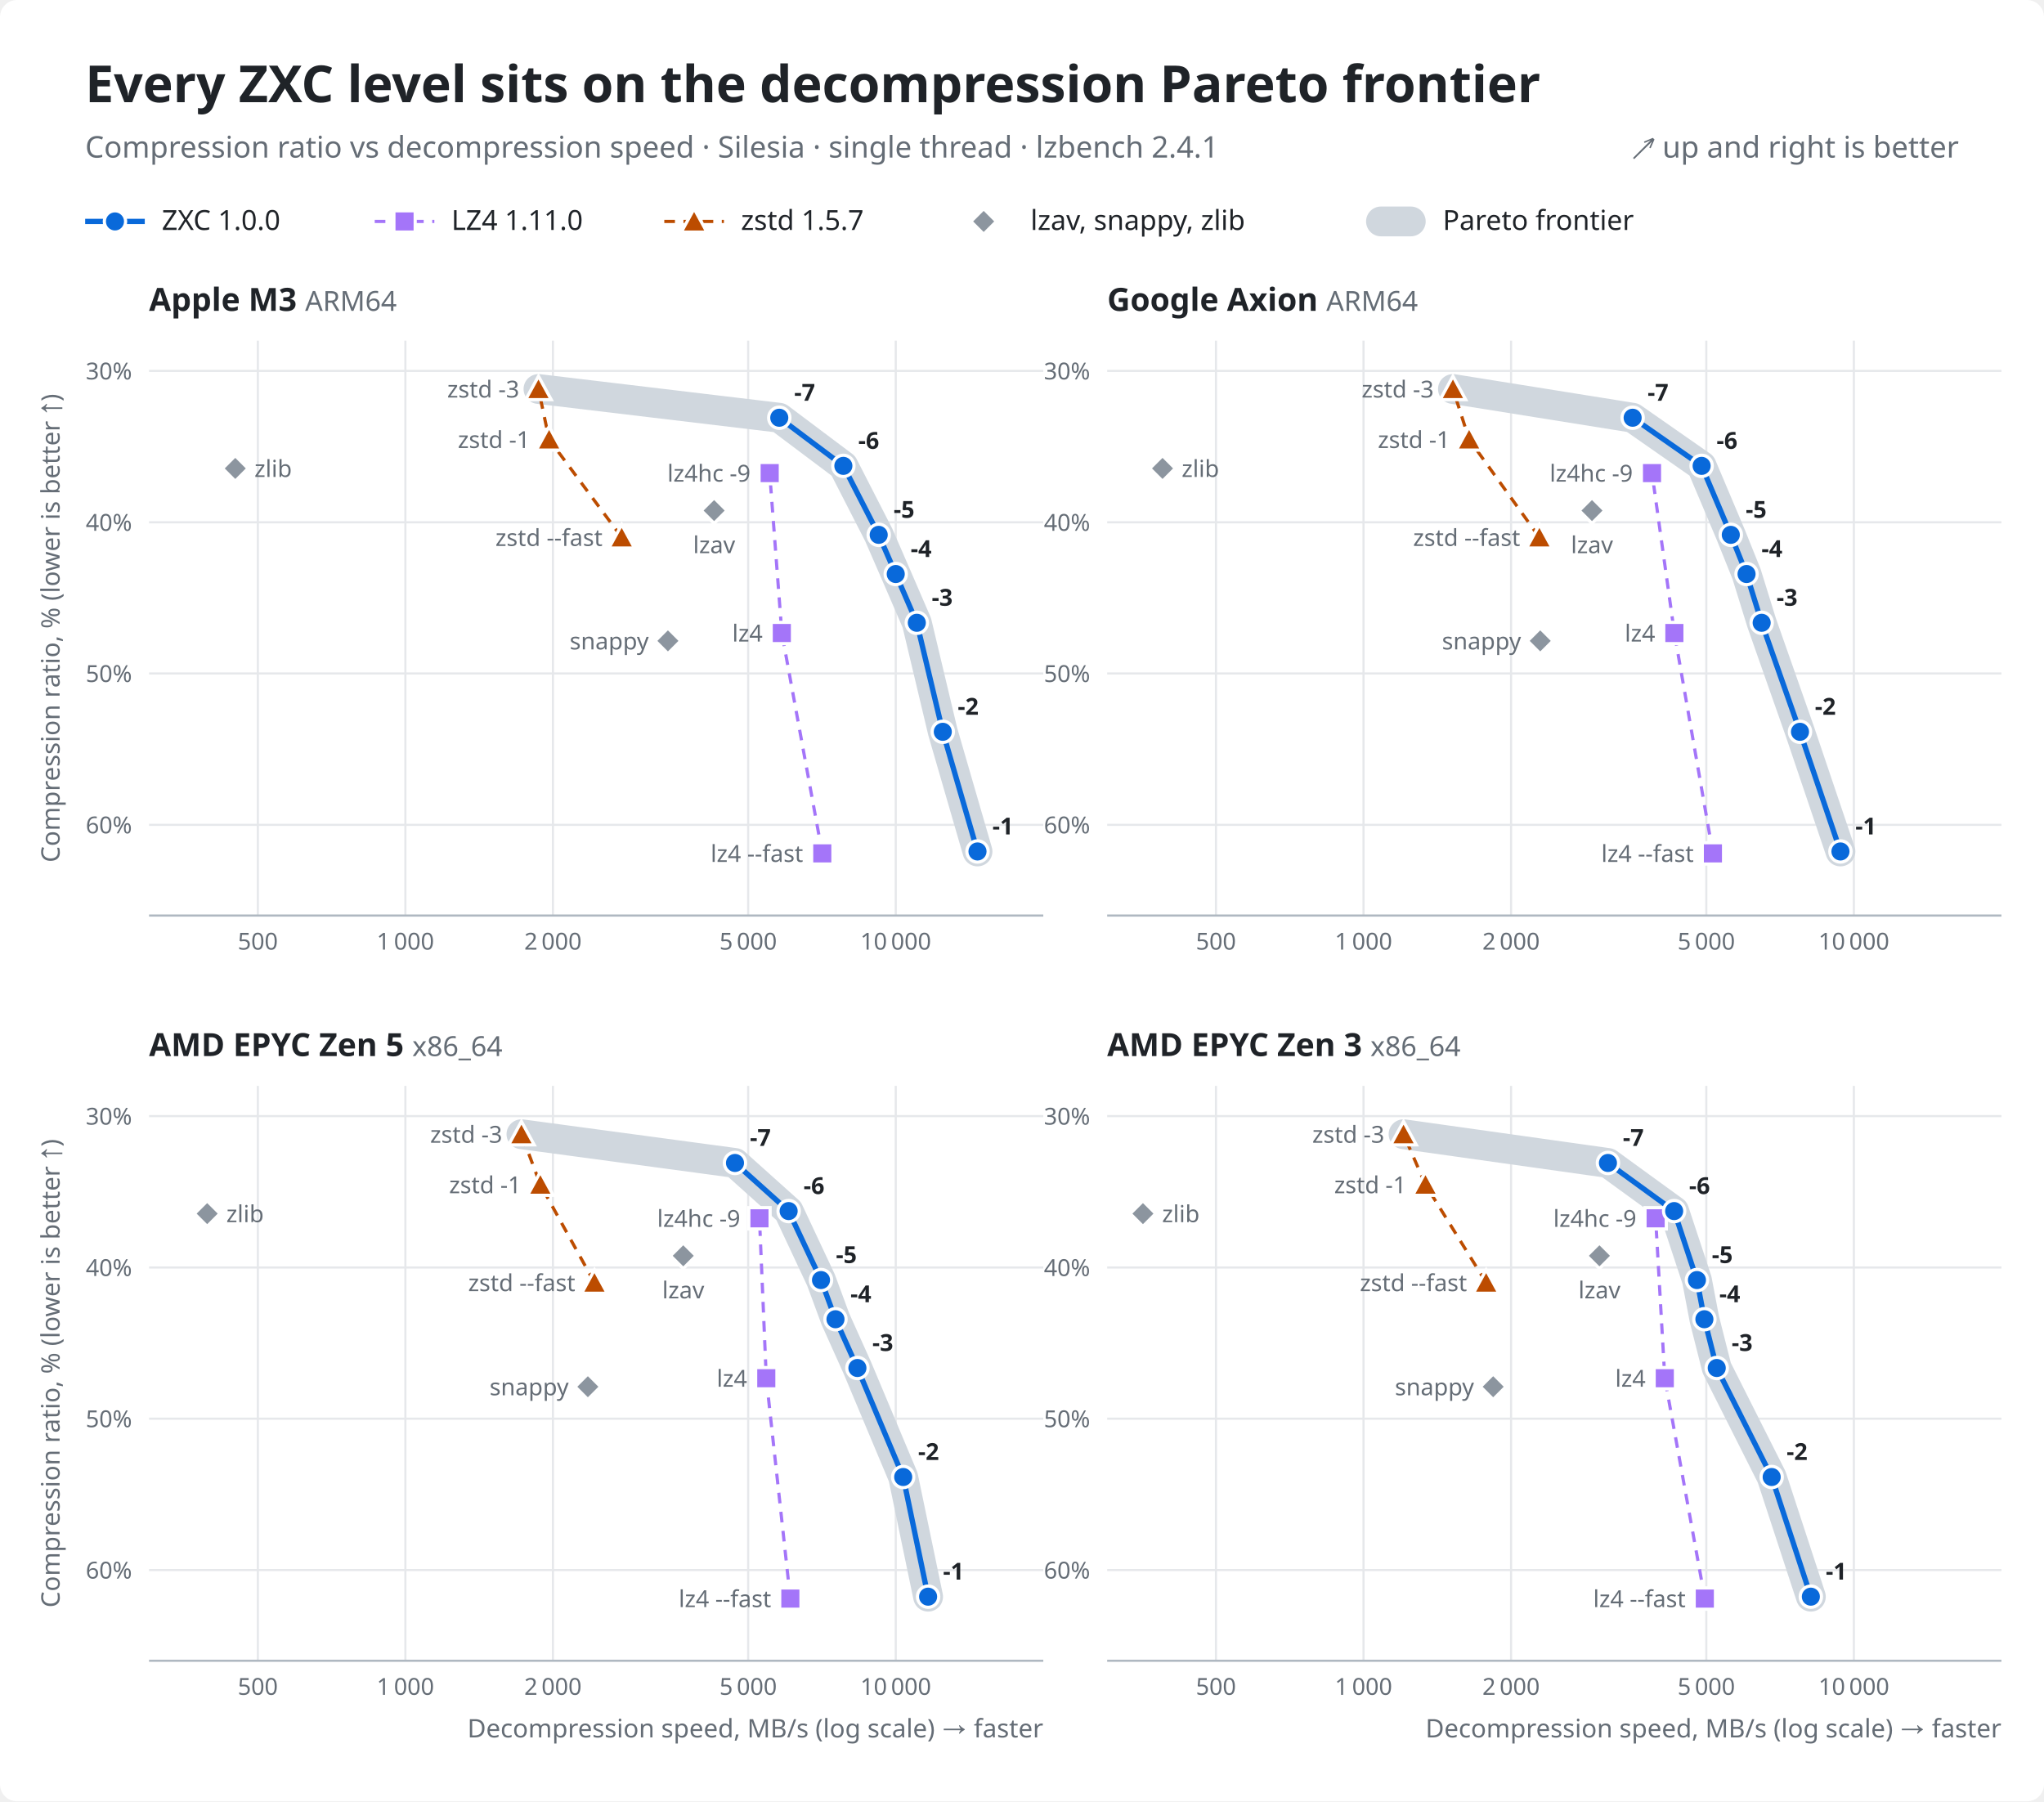
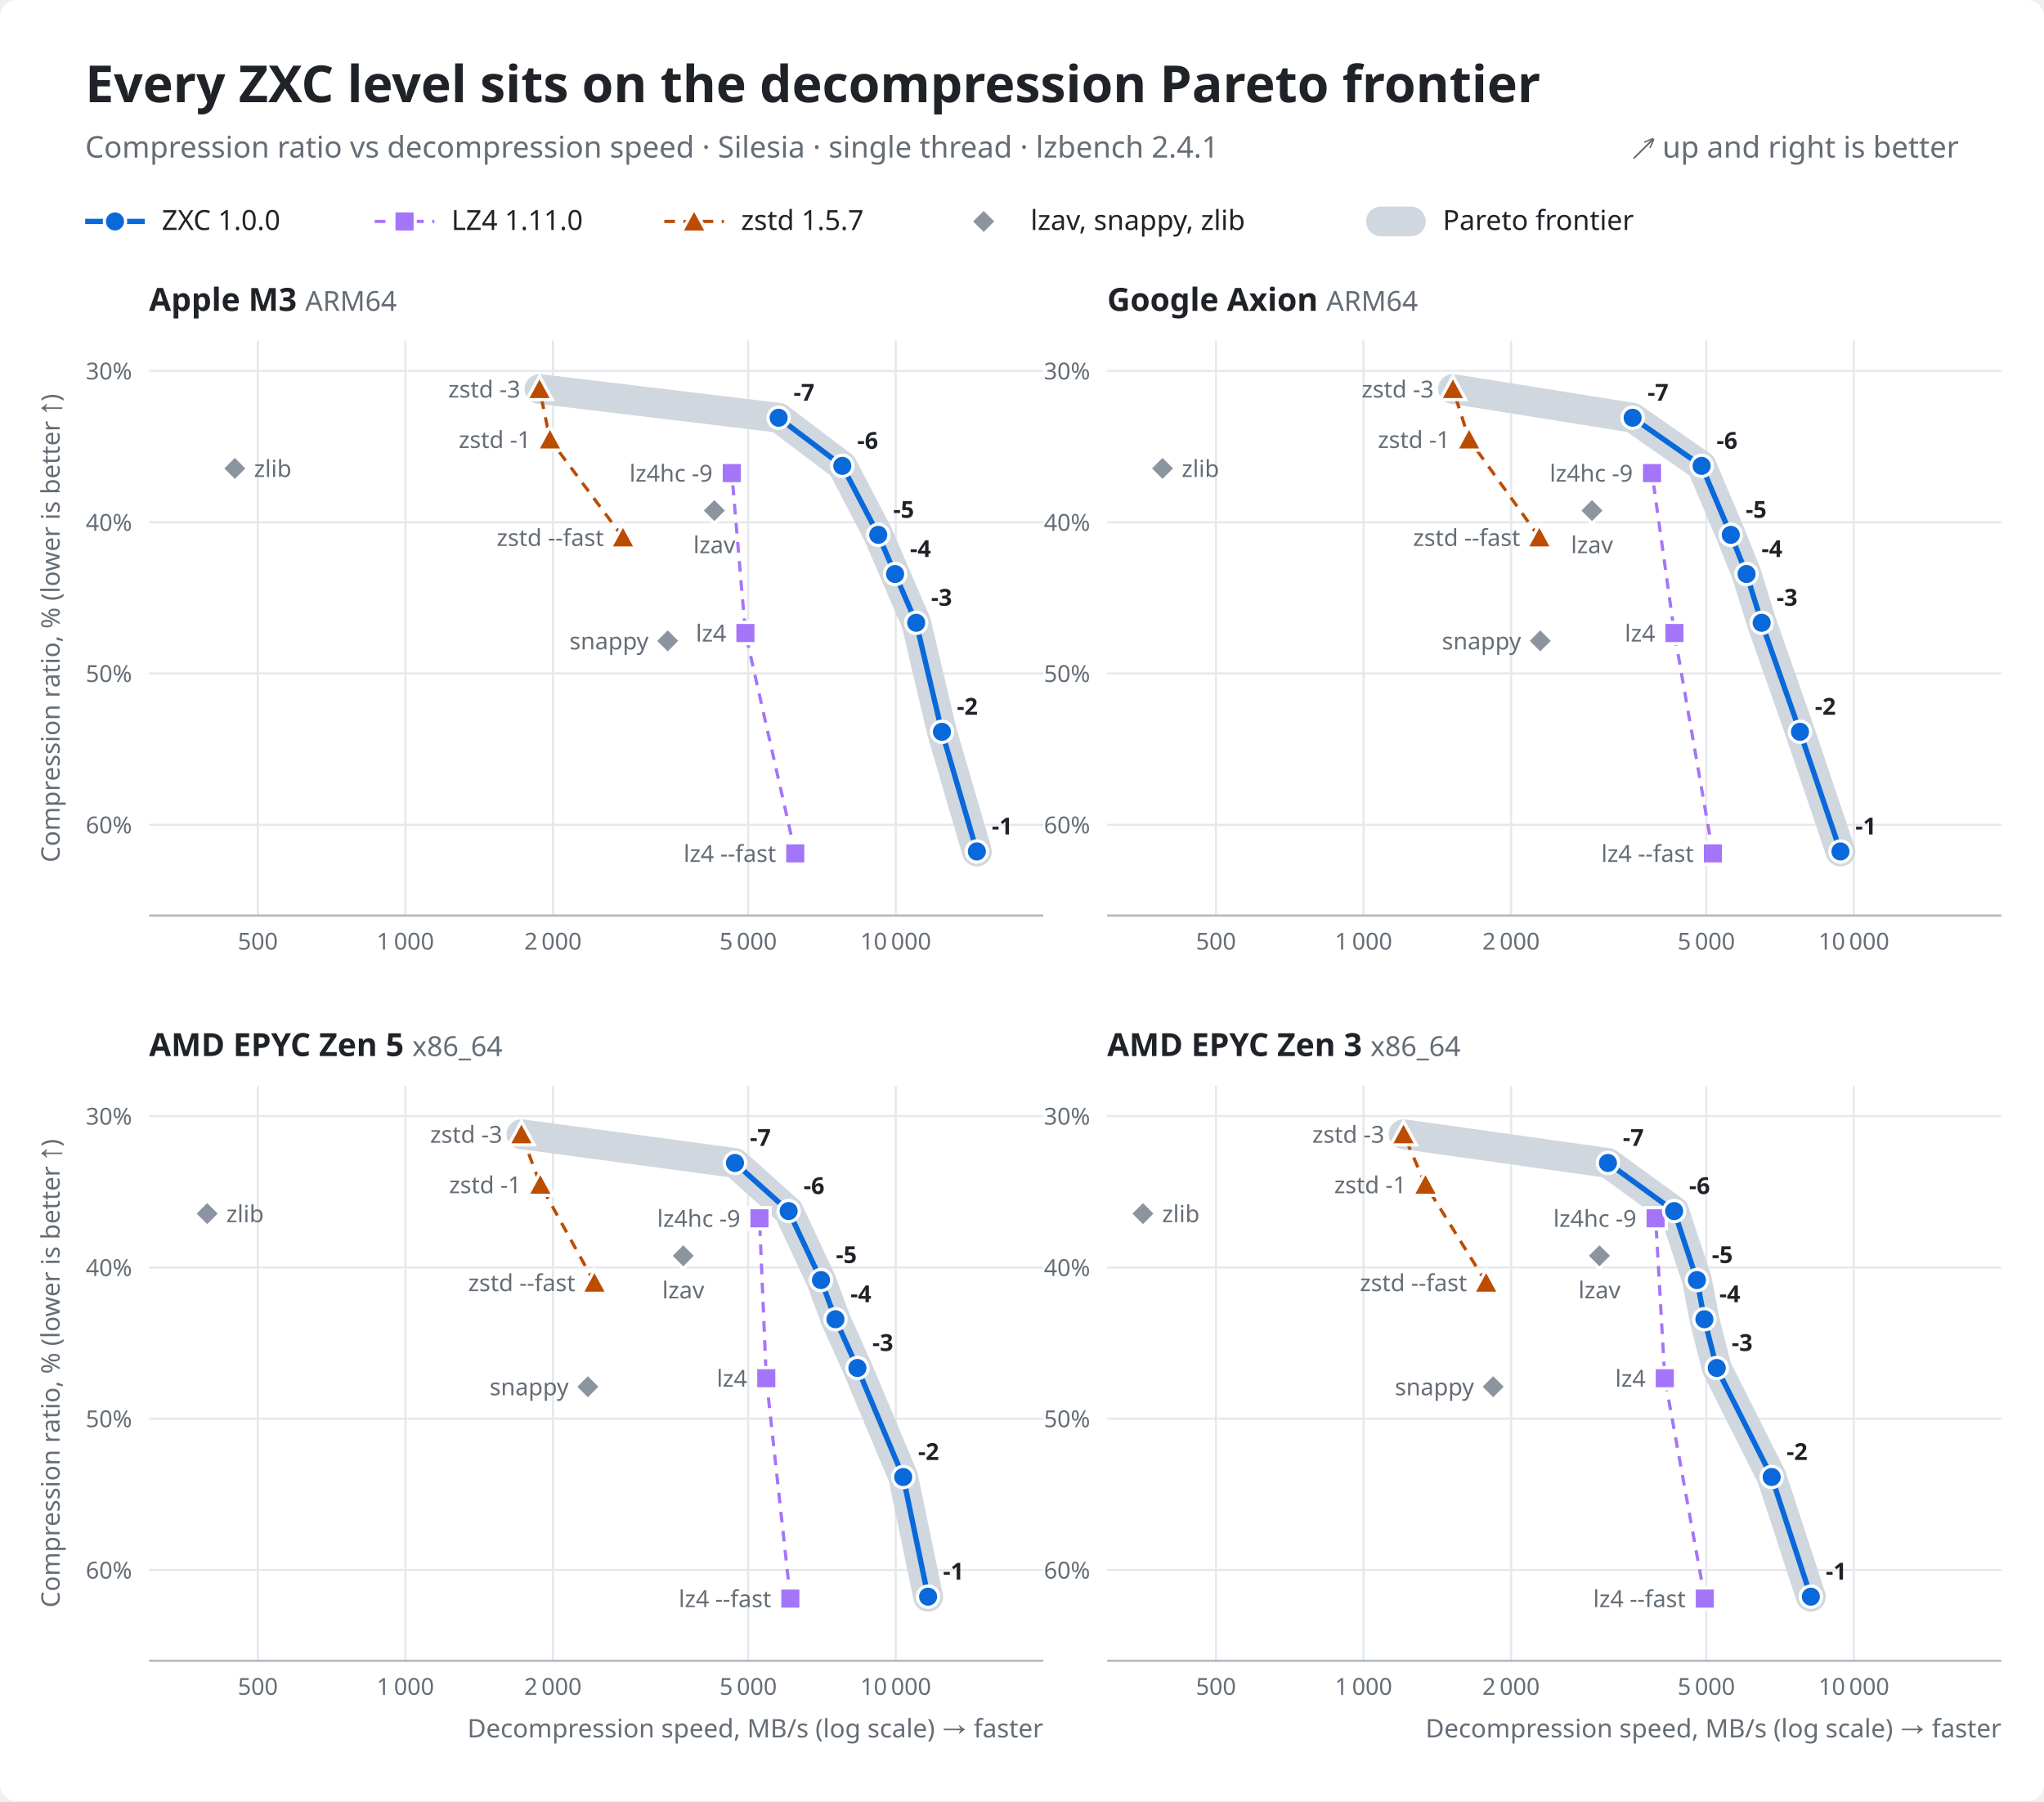
<svg xmlns="http://www.w3.org/2000/svg" viewBox="0 0 960 846" width="960" height="846" role="img" aria-label="Decompression speed versus compression ratio for ZXC, LZ4, zstd, lzav, snappy and zlib on four CPUs, with the Pareto frontier">
  <style>text{font-family:-apple-system,BlinkMacSystemFont,"Segoe UI","Noto Sans",Helvetica,Arial,sans-serif;font-size:11px}.t{font-size:24px;font-weight:700}.st{font-size:14px}.pt{font-size:15px;font-weight:600}.pa{font-size:13px;font-weight:400}.ax{font-size:12px}.b{font-weight:600}.lg{font-size:13px}.num{font-variant-numeric:tabular-nums}.grid,.axis{stroke-width:1}.ring{stroke-width:1.5}.zl{fill:none;stroke-width:2.5;stroke-linejoin:round}.vl{fill:none;stroke-width:1.5;stroke-dasharray:5 4}.ol{fill:none;stroke-width:1.5;stroke-dasharray:5 4}.fr{fill:none;stroke-width:14;stroke-linejoin:round;stroke-linecap:round}.bg{fill:#ffffff}text{fill:#1f2328}.mu{fill:#656d76}.grid{stroke:#e6e8eb}.axis{stroke:#afb8c1}.zl{stroke:#0969da}.zp{fill:#0969da}.gp{fill:#8c959f}.ol{stroke:#bc4c00}.op{fill:#bc4c00}.ring{stroke:#ffffff}.fr{stroke:#d0d7de}.vp{fill:#a475f9}.vl{stroke:#a475f9}@media (prefers-color-scheme:dark){.bg{fill:#0d1117}text{fill:#e6edf3}.mu{fill:#8d96a0}.grid{stroke:#21262d}.axis{stroke:#3d444d}.zl{stroke:#4493f8}.zp{fill:#4493f8}.gp{fill:#6e7681}.ol{stroke:#db6d28}.op{fill:#db6d28}.ring{stroke:#0d1117}.fr{stroke:#30363d}.vp{fill:#bc8cff}.vl{stroke:#bc8cff}}.m{text-anchor:middle}.e{text-anchor:end}</style>
  <rect class="bg" width="960" height="846" rx="8" />
  <text x="40" y="48" class="t">Every ZXC level sits on the decompression Pareto frontier</text>
  <text x="40" y="74" class="st mu">Compression ratio vs decompression speed · Silesia · single thread · lzbench 2.4.1</text>
  <text x="920" y="74" class="st mu e">↗ up and right is better</text>
  <path class="zl" d="M40 104h28" />
  <circle class="zp ring" cx="54" cy="104" r="5" />
  <text x="76" y="108" class="lg">ZXC 1.0.0</text>
  <path class="vl" d="M176 104h28" />
  <rect class="vp ring" x="185" y="99" width="10" height="10" />
  <text x="212" y="108" class="lg">LZ4 1.11.0</text>
  <path class="ol" d="M312 104h28" />
  <path class="op ring" d="M326 98l6 11h-12z" />
  <text x="348" y="108" class="lg">zstd 1.5.7</text>
  <path class="gp ring" d="M462 98l6 6l-6 6l-6-6z" />
  <text x="484" y="108" class="lg">lzav, snappy, zlib</text>
  <path class="fr" d="M648.6 104h14" />
  <text x="677.6" y="108" class="lg">Pareto frontier</text>
  <path class="grid" d="M121.1 160v270" />
  <text x="121.1" y="446" class="mu num m">500</text>
  <path class="grid" d="M190.4 160v270" />
  <text x="190.4" y="446" class="mu num m">1 000</text>
  <path class="grid" d="M259.7 160v270" />
  <text x="259.7" y="446" class="mu num m">2 000</text>
  <path class="grid" d="M351.4 160v270" />
  <text x="351.4" y="446" class="mu num m">5 000</text>
  <path class="grid" d="M420.7 160v270" />
  <text x="420.7" y="446" class="mu num m">10 000</text>
  <path class="grid" d="M70 174.2h420" />
  <text x="62" y="178.2" class="mu num e">30%</text>
  <path class="grid" d="M70 245.3h420" />
  <text x="62" y="249.3" class="mu num e">40%</text>
  <path class="grid" d="M70 316.3h420" />
  <text x="62" y="320.3" class="mu num e">50%</text>
  <path class="grid" d="M70 387.4h420" />
  <text x="62" y="391.4" class="mu num e">60%</text>
  <path class="axis" d="M70 430h420" />
  <text class="ax mu m" transform="translate(28 295) rotate(-90)">Compression ratio, % (lower is better ↑)</text>
  <text x="70" y="146" class="pt">Apple M3 <tspan class="pa mu">ARM64</tspan>
  </text>
-   <polyline class="fr" points="459.1,399.9 442.8,343.7 430.6,292.5 420.7,269.6 412.7,251.2 396.1,218.8 366,196.2 252.9,182.7" />
-   <polyline class="vl" points="386.2,400.8 367.2,297.3 361.5,222.2" />
-   <rect class="vp ring" x="381.2" y="395.8" width="10" height="10" />
-   <text x="377.2" y="404.8" class="mu e">lz4 --fast</text>
-   <rect class="vp ring" x="362.2" y="292.3" width="10" height="10" />
-   <text x="358.2" y="301.3" class="mu e">lz4</text>
-   <rect class="vp ring" x="356.5" y="217.2" width="10" height="10" />
-   <text x="352.5" y="226.2" class="mu e">lz4hc -9</text>
-   <polyline class="ol" points="292,252.4 257.9,206.4 252.9,182.7" />
-   <path class="op ring" d="M292 246.4l6 11h-12z" />
-   <text x="283" y="256.4" class="mu e">zstd --fast</text>
-   <path class="op ring" d="M257.9 200.4l6 11h-12z" />
-   <text x="248.9" y="210.4" class="mu e">zstd -1</text>
-   <path class="op ring" d="M252.9 176.7l6 11h-12z" />
-   <text x="243.9" y="186.7" class="mu e">zstd -3</text>
-   <path class="gp ring" d="M335.4 233.8l6 6l-6 6l-6-6z" />
-   <text x="335.4" y="259.8" class="mu m">lzav</text>
-   <path class="gp ring" d="M313.7 295l6 6l-6 6l-6-6z" />
-   <text x="304.7" y="305" class="mu e">snappy</text>
-   <path class="gp ring" d="M110.5 214l6 6l-6 6l-6-6z" />
-   <text x="119.5" y="224" class="mu">zlib</text>
-   <polyline class="zl" points="459.1,399.9 442.8,343.7 430.6,292.5 420.7,269.6 412.7,251.2 396.1,218.8 366,196.2" />
-   <circle class="zp ring" cx="459.1" cy="399.9" r="5" />
-   <text x="466.1" y="391.9" class="b">-1</text>
-   <circle class="zp ring" cx="442.8" cy="343.7" r="5" />
-   <text x="449.8" y="335.7" class="b">-2</text>
-   <circle class="zp ring" cx="430.6" cy="292.5" r="5" />
-   <text x="437.6" y="284.5" class="b">-3</text>
-   <circle class="zp ring" cx="420.7" cy="269.6" r="5" />
-   <text x="427.7" y="261.6" class="b">-4</text>
-   <circle class="zp ring" cx="412.7" cy="251.2" r="5" />
-   <text x="419.7" y="243.2" class="b">-5</text>
-   <circle class="zp ring" cx="396.1" cy="218.8" r="5" />
-   <text x="403.1" y="210.8" class="b">-6</text>
-   <circle class="zp ring" cx="366" cy="196.2" r="5" />
-   <text x="373" y="188.2" class="b">-7</text>
+   <polyline class="fr" points="458.8,399.9 442.4,343.7 430.3,292.5 420.4,269.6 412.5,251.2 395.6,218.8 365.7,196.2 253.4,182.7" />
+   <polyline class="vl" points="373.5,400.8 350.1,297.3 343.7,222.2" />
+   <rect class="vp ring" x="368.5" y="395.8" width="10" height="10" />
+   <text x="364.5" y="404.8" class="mu e">lz4 --fast</text>
+   <rect class="vp ring" x="345.1" y="292.3" width="10" height="10" />
+   <text x="341.1" y="301.3" class="mu e">lz4</text>
+   <rect class="vp ring" x="338.7" y="217.2" width="10" height="10" />
+   <text x="334.7" y="226.2" class="mu e">lz4hc -9</text>
+   <polyline class="ol" points="292.6,252.4 258.3,206.4 253.4,182.7" />
+   <path class="op ring" d="M292.6 246.4l6 11h-12z" />
+   <text x="283.6" y="256.4" class="mu e">zstd --fast</text>
+   <path class="op ring" d="M258.3 200.4l6 11h-12z" />
+   <text x="249.3" y="210.4" class="mu e">zstd -1</text>
+   <path class="op ring" d="M253.4 176.7l6 11h-12z" />
+   <text x="244.4" y="186.7" class="mu e">zstd -3</text>
+   <path class="gp ring" d="M335.5 233.8l6 6l-6 6l-6-6z" />
+   <text x="335.5" y="259.8" class="mu m">lzav</text>
+   <path class="gp ring" d="M313.6 295l6 6l-6 6l-6-6z" />
+   <text x="304.6" y="305" class="mu e">snappy</text>
+   <path class="gp ring" d="M110.3 214l6 6l-6 6l-6-6z" />
+   <text x="119.3" y="224" class="mu">zlib</text>
+   <polyline class="zl" points="458.8,399.9 442.4,343.7 430.3,292.5 420.4,269.6 412.5,251.2 395.6,218.8 365.7,196.2" />
+   <circle class="zp ring" cx="458.8" cy="399.9" r="5" />
+   <text x="465.8" y="391.9" class="b">-1</text>
+   <circle class="zp ring" cx="442.4" cy="343.7" r="5" />
+   <text x="449.4" y="335.7" class="b">-2</text>
+   <circle class="zp ring" cx="430.3" cy="292.5" r="5" />
+   <text x="437.3" y="284.5" class="b">-3</text>
+   <circle class="zp ring" cx="420.4" cy="269.6" r="5" />
+   <text x="427.4" y="261.6" class="b">-4</text>
+   <circle class="zp ring" cx="412.5" cy="251.2" r="5" />
+   <text x="419.5" y="243.2" class="b">-5</text>
+   <circle class="zp ring" cx="395.6" cy="218.8" r="5" />
+   <text x="402.6" y="210.8" class="b">-6</text>
+   <circle class="zp ring" cx="365.7" cy="196.2" r="5" />
+   <text x="372.7" y="188.2" class="b">-7</text>
  <path class="grid" d="M571.1 160v270" />
  <text x="571.1" y="446" class="mu num m">500</text>
  <path class="grid" d="M640.4 160v270" />
  <text x="640.4" y="446" class="mu num m">1 000</text>
  <path class="grid" d="M709.7 160v270" />
  <text x="709.7" y="446" class="mu num m">2 000</text>
  <path class="grid" d="M801.4 160v270" />
  <text x="801.4" y="446" class="mu num m">5 000</text>
  <path class="grid" d="M870.7 160v270" />
  <text x="870.7" y="446" class="mu num m">10 000</text>
  <path class="grid" d="M520 174.2h420" />
  <text x="512" y="178.2" class="mu num e">30%</text>
  <path class="grid" d="M520 245.3h420" />
  <text x="512" y="249.3" class="mu num e">40%</text>
  <path class="grid" d="M520 316.3h420" />
  <text x="512" y="320.3" class="mu num e">50%</text>
  <path class="grid" d="M520 387.4h420" />
  <text x="512" y="391.4" class="mu num e">60%</text>
  <path class="axis" d="M520 430h420" />
  <text x="520" y="146" class="pt">Google Axion <tspan class="pa mu">ARM64</tspan>
  </text>
  <polyline class="fr" points="864.4,399.9 845.4,343.7 827.4,292.5 820.3,269.6 812.9,251.2 799.2,218.8 766.8,196.2 682.4,182.7" />
  <polyline class="vl" points="804.5,400.8 786.4,297.3 775.9,222.2" />
  <rect class="vp ring" x="799.5" y="395.8" width="10" height="10" />
  <text x="795.5" y="404.8" class="mu e">lz4 --fast</text>
  <rect class="vp ring" x="781.4" y="292.3" width="10" height="10" />
  <text x="777.4" y="301.3" class="mu e">lz4</text>
  <rect class="vp ring" x="770.9" y="217.2" width="10" height="10" />
  <text x="766.9" y="226.2" class="mu e">lz4hc -9</text>
  <polyline class="ol" points="723,252.4 690,206.4 682.4,182.7" />
  <path class="op ring" d="M723 246.4l6 11h-12z" />
  <text x="714" y="256.4" class="mu e">zstd --fast</text>
  <path class="op ring" d="M690 200.4l6 11h-12z" />
  <text x="681" y="210.4" class="mu e">zstd -1</text>
  <path class="op ring" d="M682.4 176.7l6 11h-12z" />
  <text x="673.4" y="186.7" class="mu e">zstd -3</text>
  <path class="gp ring" d="M747.7 233.8l6 6l-6 6l-6-6z" />
  <text x="747.7" y="259.8" class="mu m">lzav</text>
  <path class="gp ring" d="M723.4 295l6 6l-6 6l-6-6z" />
  <text x="714.4" y="305" class="mu e">snappy</text>
  <path class="gp ring" d="M546 214l6 6l-6 6l-6-6z" />
  <text x="555" y="224" class="mu">zlib</text>
  <polyline class="zl" points="864.4,399.9 845.4,343.7 827.4,292.5 820.3,269.6 812.9,251.2 799.2,218.8 766.8,196.2" />
  <circle class="zp ring" cx="864.4" cy="399.9" r="5" />
  <text x="871.4" y="391.9" class="b">-1</text>
  <circle class="zp ring" cx="845.4" cy="343.7" r="5" />
  <text x="852.4" y="335.7" class="b">-2</text>
  <circle class="zp ring" cx="827.4" cy="292.5" r="5" />
  <text x="834.4" y="284.5" class="b">-3</text>
  <circle class="zp ring" cx="820.3" cy="269.6" r="5" />
  <text x="827.3" y="261.6" class="b">-4</text>
  <circle class="zp ring" cx="812.9" cy="251.2" r="5" />
  <text x="819.9" y="243.2" class="b">-5</text>
  <circle class="zp ring" cx="799.2" cy="218.8" r="5" />
  <text x="806.2" y="210.8" class="b">-6</text>
  <circle class="zp ring" cx="766.8" cy="196.2" r="5" />
  <text x="773.8" y="188.2" class="b">-7</text>
  <path class="grid" d="M121.1 510v270" />
  <text x="121.1" y="796" class="mu num m">500</text>
  <path class="grid" d="M190.4 510v270" />
  <text x="190.4" y="796" class="mu num m">1 000</text>
  <path class="grid" d="M259.7 510v270" />
  <text x="259.7" y="796" class="mu num m">2 000</text>
  <path class="grid" d="M351.4 510v270" />
  <text x="351.4" y="796" class="mu num m">5 000</text>
  <path class="grid" d="M420.7 510v270" />
  <text x="420.7" y="796" class="mu num m">10 000</text>
  <path class="grid" d="M70 524.2h420" />
  <text x="62" y="528.2" class="mu num e">30%</text>
  <path class="grid" d="M70 595.3h420" />
  <text x="62" y="599.3" class="mu num e">40%</text>
  <path class="grid" d="M70 666.3h420" />
  <text x="62" y="670.3" class="mu num e">50%</text>
  <path class="grid" d="M70 737.4h420" />
  <text x="62" y="741.4" class="mu num e">60%</text>
  <path class="axis" d="M70 780h420" />
  <text class="ax mu m" transform="translate(28 645) rotate(-90)">Compression ratio, % (lower is better ↑)</text>
  <text x="490" y="816" class="ax mu e">Decompression speed, MB/s (log scale) → faster</text>
  <text x="70" y="496" class="pt">AMD EPYC Zen 5 <tspan class="pa mu">x86_64</tspan>
  </text>
  <polyline class="fr" points="435.9,749.9 424.2,693.7 402.7,642.5 392.4,619.6 385.6,601.2 370.4,568.8 345.2,546.2 244.9,532.7" />
  <polyline class="vl" points="371.2,750.8 359.9,647.3 356.7,572.2" />
  <rect class="vp ring" x="366.2" y="745.8" width="10" height="10" />
  <text x="362.2" y="754.8" class="mu e">lz4 --fast</text>
  <rect class="vp ring" x="354.9" y="642.3" width="10" height="10" />
  <text x="350.9" y="651.3" class="mu e">lz4</text>
  <rect class="vp ring" x="351.7" y="567.2" width="10" height="10" />
  <text x="347.7" y="576.2" class="mu e">lz4hc -9</text>
  <polyline class="ol" points="279.2,602.4 253.8,556.4 244.9,532.7" />
  <path class="op ring" d="M279.2 596.4l6 11h-12z" />
  <text x="270.2" y="606.4" class="mu e">zstd --fast</text>
  <path class="op ring" d="M253.8 550.4l6 11h-12z" />
  <text x="244.8" y="560.4" class="mu e">zstd -1</text>
  <path class="op ring" d="M244.9 526.7l6 11h-12z" />
  <text x="235.9" y="536.7" class="mu e">zstd -3</text>
  <path class="gp ring" d="M320.9 583.8l6 6l-6 6l-6-6z" />
  <text x="320.9" y="609.8" class="mu m">lzav</text>
  <path class="gp ring" d="M276.1 645.3l6 6l-6 6l-6-6z" />
  <text x="267.1" y="655.3" class="mu e">snappy</text>
  <path class="gp ring" d="M97.3 564l6 6l-6 6l-6-6z" />
  <text x="106.3" y="574" class="mu">zlib</text>
  <polyline class="zl" points="435.9,749.9 424.2,693.7 402.7,642.5 392.4,619.6 385.6,601.2 370.4,568.8 345.2,546.2" />
  <circle class="zp ring" cx="435.9" cy="749.9" r="5" />
  <text x="442.9" y="741.9" class="b">-1</text>
  <circle class="zp ring" cx="424.2" cy="693.7" r="5" />
  <text x="431.2" y="685.7" class="b">-2</text>
  <circle class="zp ring" cx="402.7" cy="642.5" r="5" />
  <text x="409.7" y="634.5" class="b">-3</text>
  <circle class="zp ring" cx="392.4" cy="619.6" r="5" />
  <text x="399.4" y="611.6" class="b">-4</text>
  <circle class="zp ring" cx="385.6" cy="601.2" r="5" />
  <text x="392.6" y="593.2" class="b">-5</text>
  <circle class="zp ring" cx="370.4" cy="568.8" r="5" />
  <text x="377.4" y="560.8" class="b">-6</text>
  <circle class="zp ring" cx="345.2" cy="546.2" r="5" />
  <text x="352.2" y="538.2" class="b">-7</text>
  <path class="grid" d="M571.1 510v270" />
  <text x="571.1" y="796" class="mu num m">500</text>
  <path class="grid" d="M640.4 510v270" />
  <text x="640.4" y="796" class="mu num m">1 000</text>
  <path class="grid" d="M709.7 510v270" />
  <text x="709.7" y="796" class="mu num m">2 000</text>
  <path class="grid" d="M801.4 510v270" />
  <text x="801.4" y="796" class="mu num m">5 000</text>
  <path class="grid" d="M870.7 510v270" />
  <text x="870.7" y="796" class="mu num m">10 000</text>
  <path class="grid" d="M520 524.2h420" />
  <text x="512" y="528.2" class="mu num e">30%</text>
  <path class="grid" d="M520 595.3h420" />
  <text x="512" y="599.3" class="mu num e">40%</text>
  <path class="grid" d="M520 666.3h420" />
  <text x="512" y="670.3" class="mu num e">50%</text>
  <path class="grid" d="M520 737.4h420" />
  <text x="512" y="741.4" class="mu num e">60%</text>
  <path class="axis" d="M520 780h420" />
  <text x="940" y="816" class="ax mu e">Decompression speed, MB/s (log scale) → faster</text>
  <text x="520" y="496" class="pt">AMD EPYC Zen 3 <tspan class="pa mu">x86_64</tspan>
  </text>
  <polyline class="fr" points="850.5,749.9 832.1,693.7 806.3,642.5 800.5,619.6 797,601.2 786.3,568.8 755.2,546.2 659.2,532.7" />
  <polyline class="vl" points="800.7,750.8 781.9,647.3 777.6,572.2" />
  <rect class="vp ring" x="795.7" y="745.8" width="10" height="10" />
  <text x="791.7" y="754.8" class="mu e">lz4 --fast</text>
  <rect class="vp ring" x="776.9" y="642.3" width="10" height="10" />
  <text x="772.9" y="651.3" class="mu e">lz4</text>
  <rect class="vp ring" x="772.6" y="567.2" width="10" height="10" />
  <text x="768.6" y="576.2" class="mu e">lz4hc -9</text>
  <polyline class="ol" points="698,602.4 669.5,556.4 659.2,532.7" />
  <path class="op ring" d="M698 596.4l6 11h-12z" />
  <text x="689" y="606.4" class="mu e">zstd --fast</text>
  <path class="op ring" d="M669.5 550.4l6 11h-12z" />
  <text x="660.5" y="560.4" class="mu e">zstd -1</text>
  <path class="op ring" d="M659.2 526.7l6 11h-12z" />
  <text x="650.2" y="536.7" class="mu e">zstd -3</text>
  <path class="gp ring" d="M751.2 583.8l6 6l-6 6l-6-6z" />
  <text x="751.2" y="609.8" class="mu m">lzav</text>
  <path class="gp ring" d="M701.3 645.3l6 6l-6 6l-6-6z" />
  <text x="692.3" y="655.3" class="mu e">snappy</text>
  <path class="gp ring" d="M536.8 564l6 6l-6 6l-6-6z" />
  <text x="545.8" y="574" class="mu">zlib</text>
  <polyline class="zl" points="850.5,749.9 832.1,693.7 806.3,642.5 800.5,619.6 797,601.2 786.3,568.8 755.2,546.2" />
  <circle class="zp ring" cx="850.5" cy="749.9" r="5" />
  <text x="857.5" y="741.9" class="b">-1</text>
  <circle class="zp ring" cx="832.1" cy="693.7" r="5" />
  <text x="839.1" y="685.7" class="b">-2</text>
  <circle class="zp ring" cx="806.3" cy="642.5" r="5" />
  <text x="813.3" y="634.5" class="b">-3</text>
  <circle class="zp ring" cx="800.5" cy="619.6" r="5" />
  <text x="807.5" y="611.6" class="b">-4</text>
  <circle class="zp ring" cx="797" cy="601.2" r="5" />
  <text x="804" y="593.2" class="b">-5</text>
  <circle class="zp ring" cx="786.3" cy="568.8" r="5" />
  <text x="793.3" y="560.8" class="b">-6</text>
  <circle class="zp ring" cx="755.2" cy="546.2" r="5" />
  <text x="762.2" y="538.2" class="b">-7</text>
</svg>
